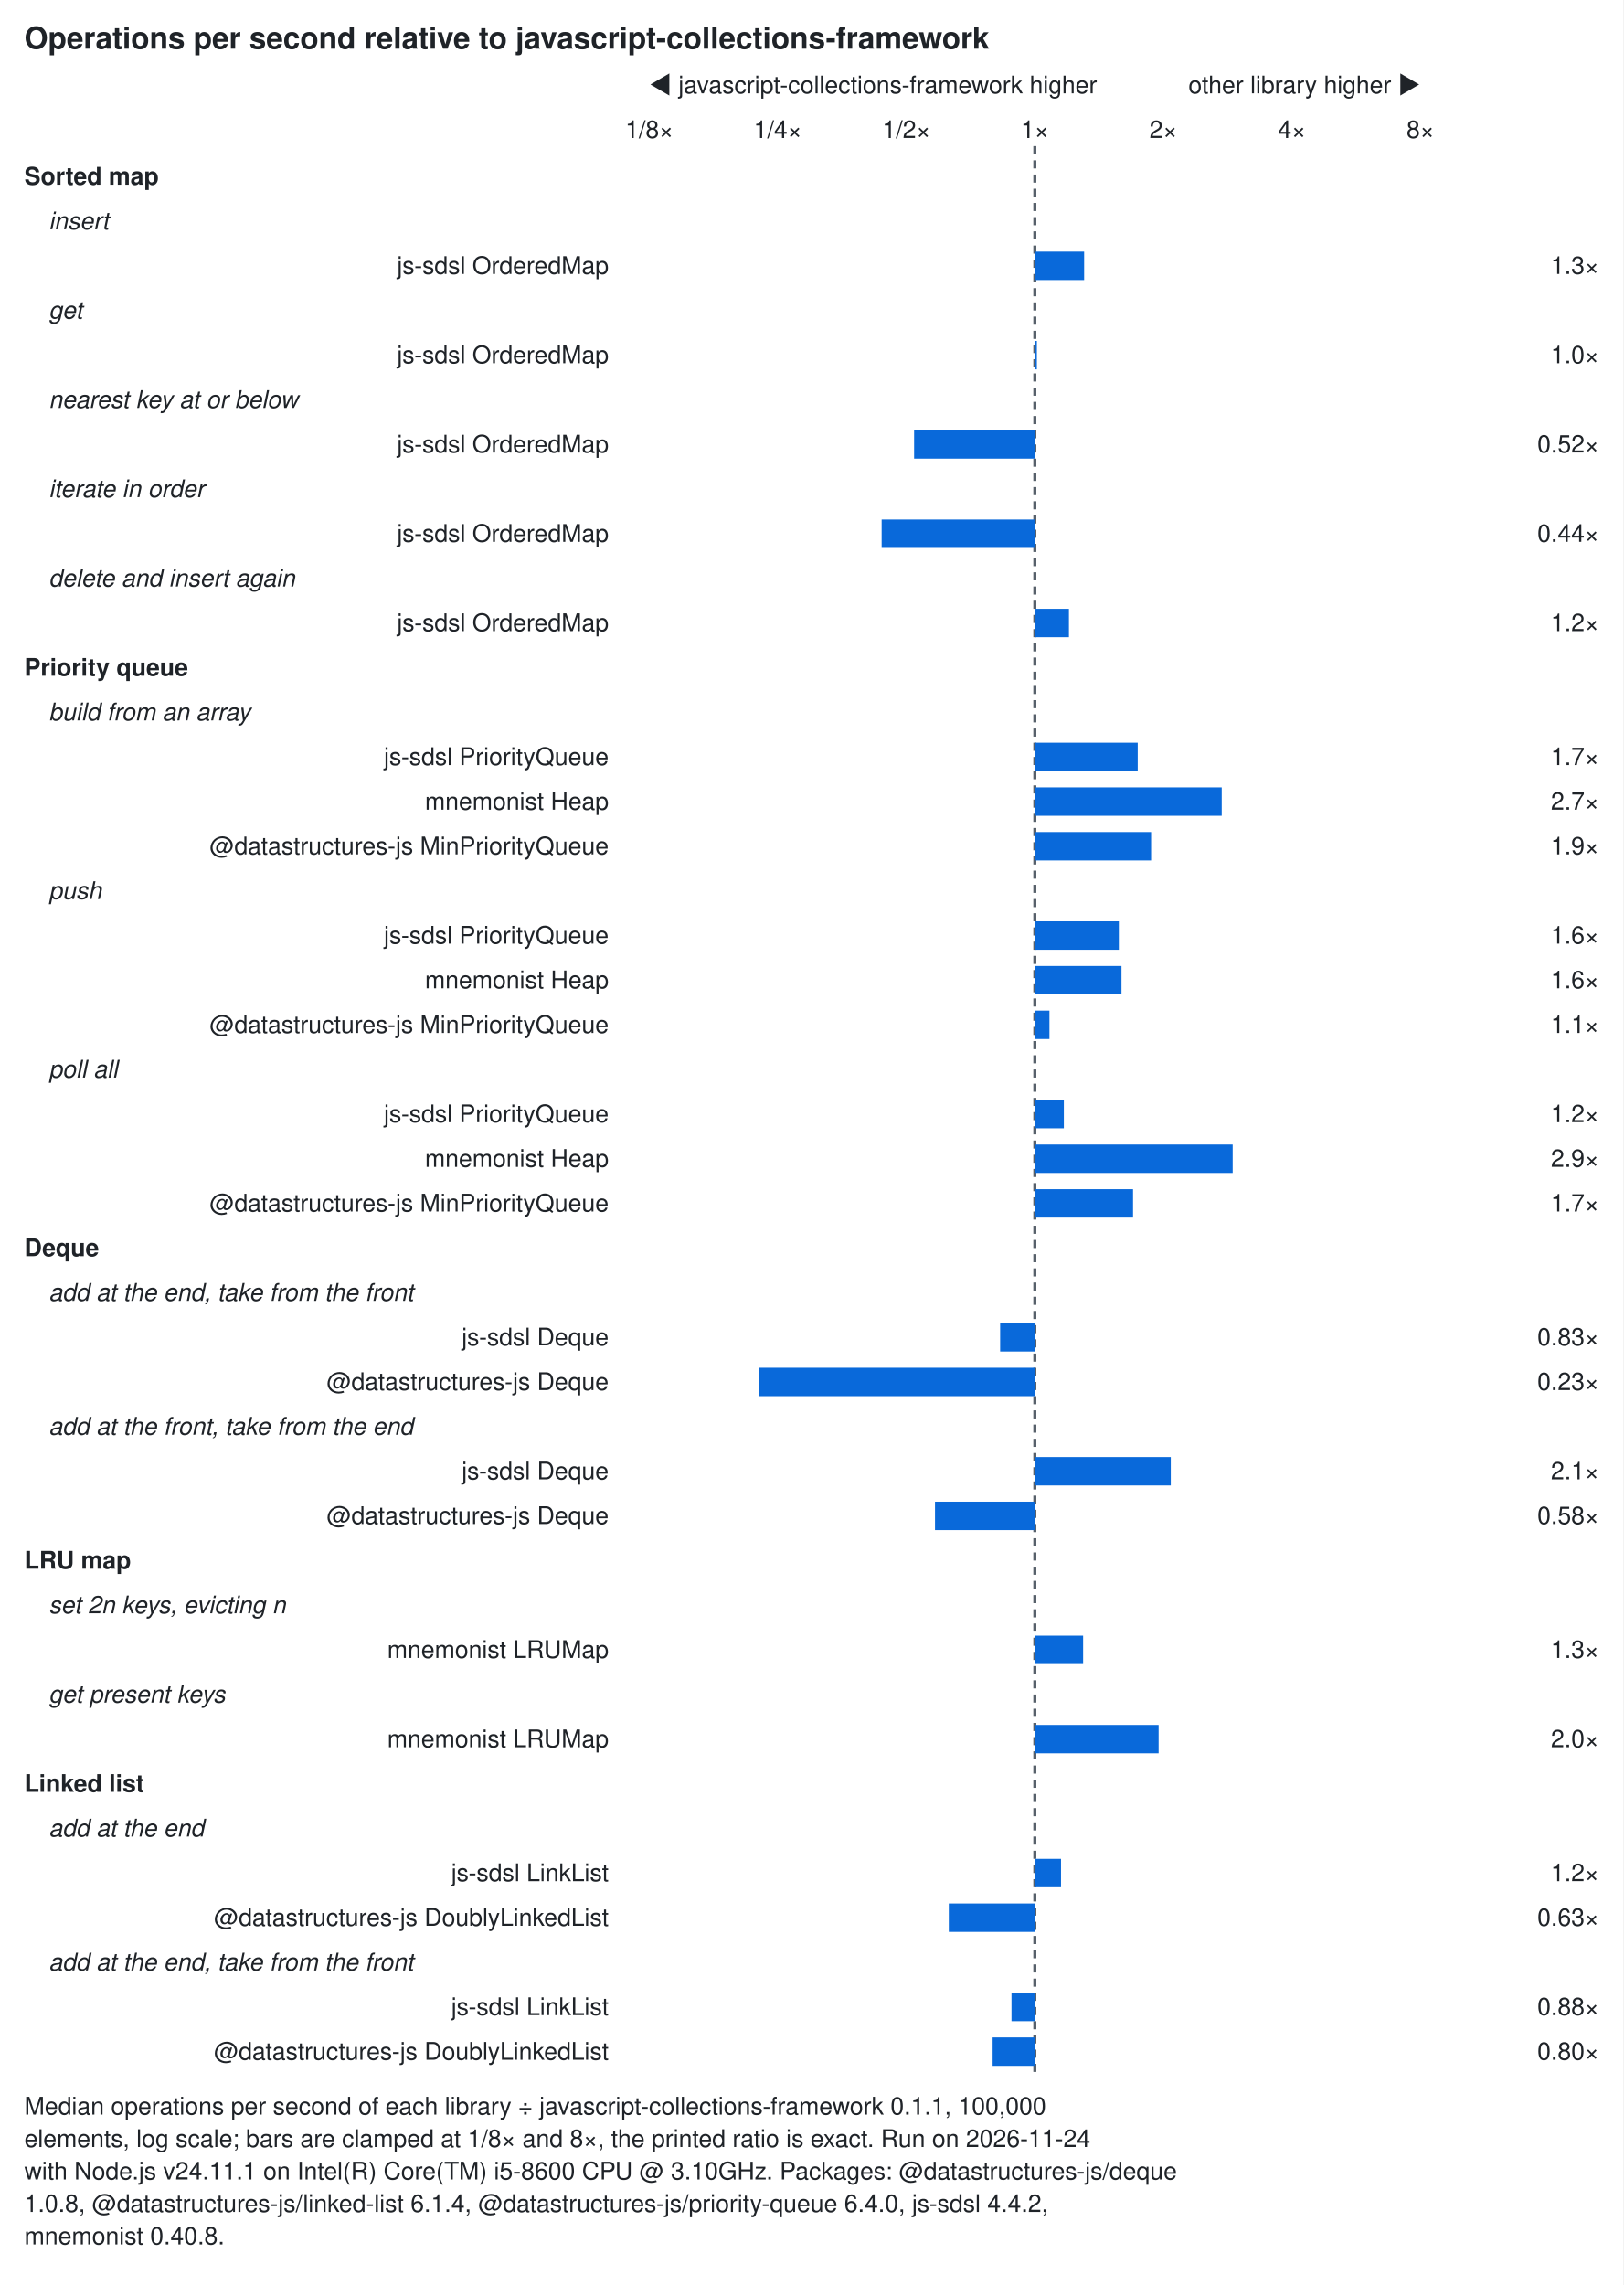
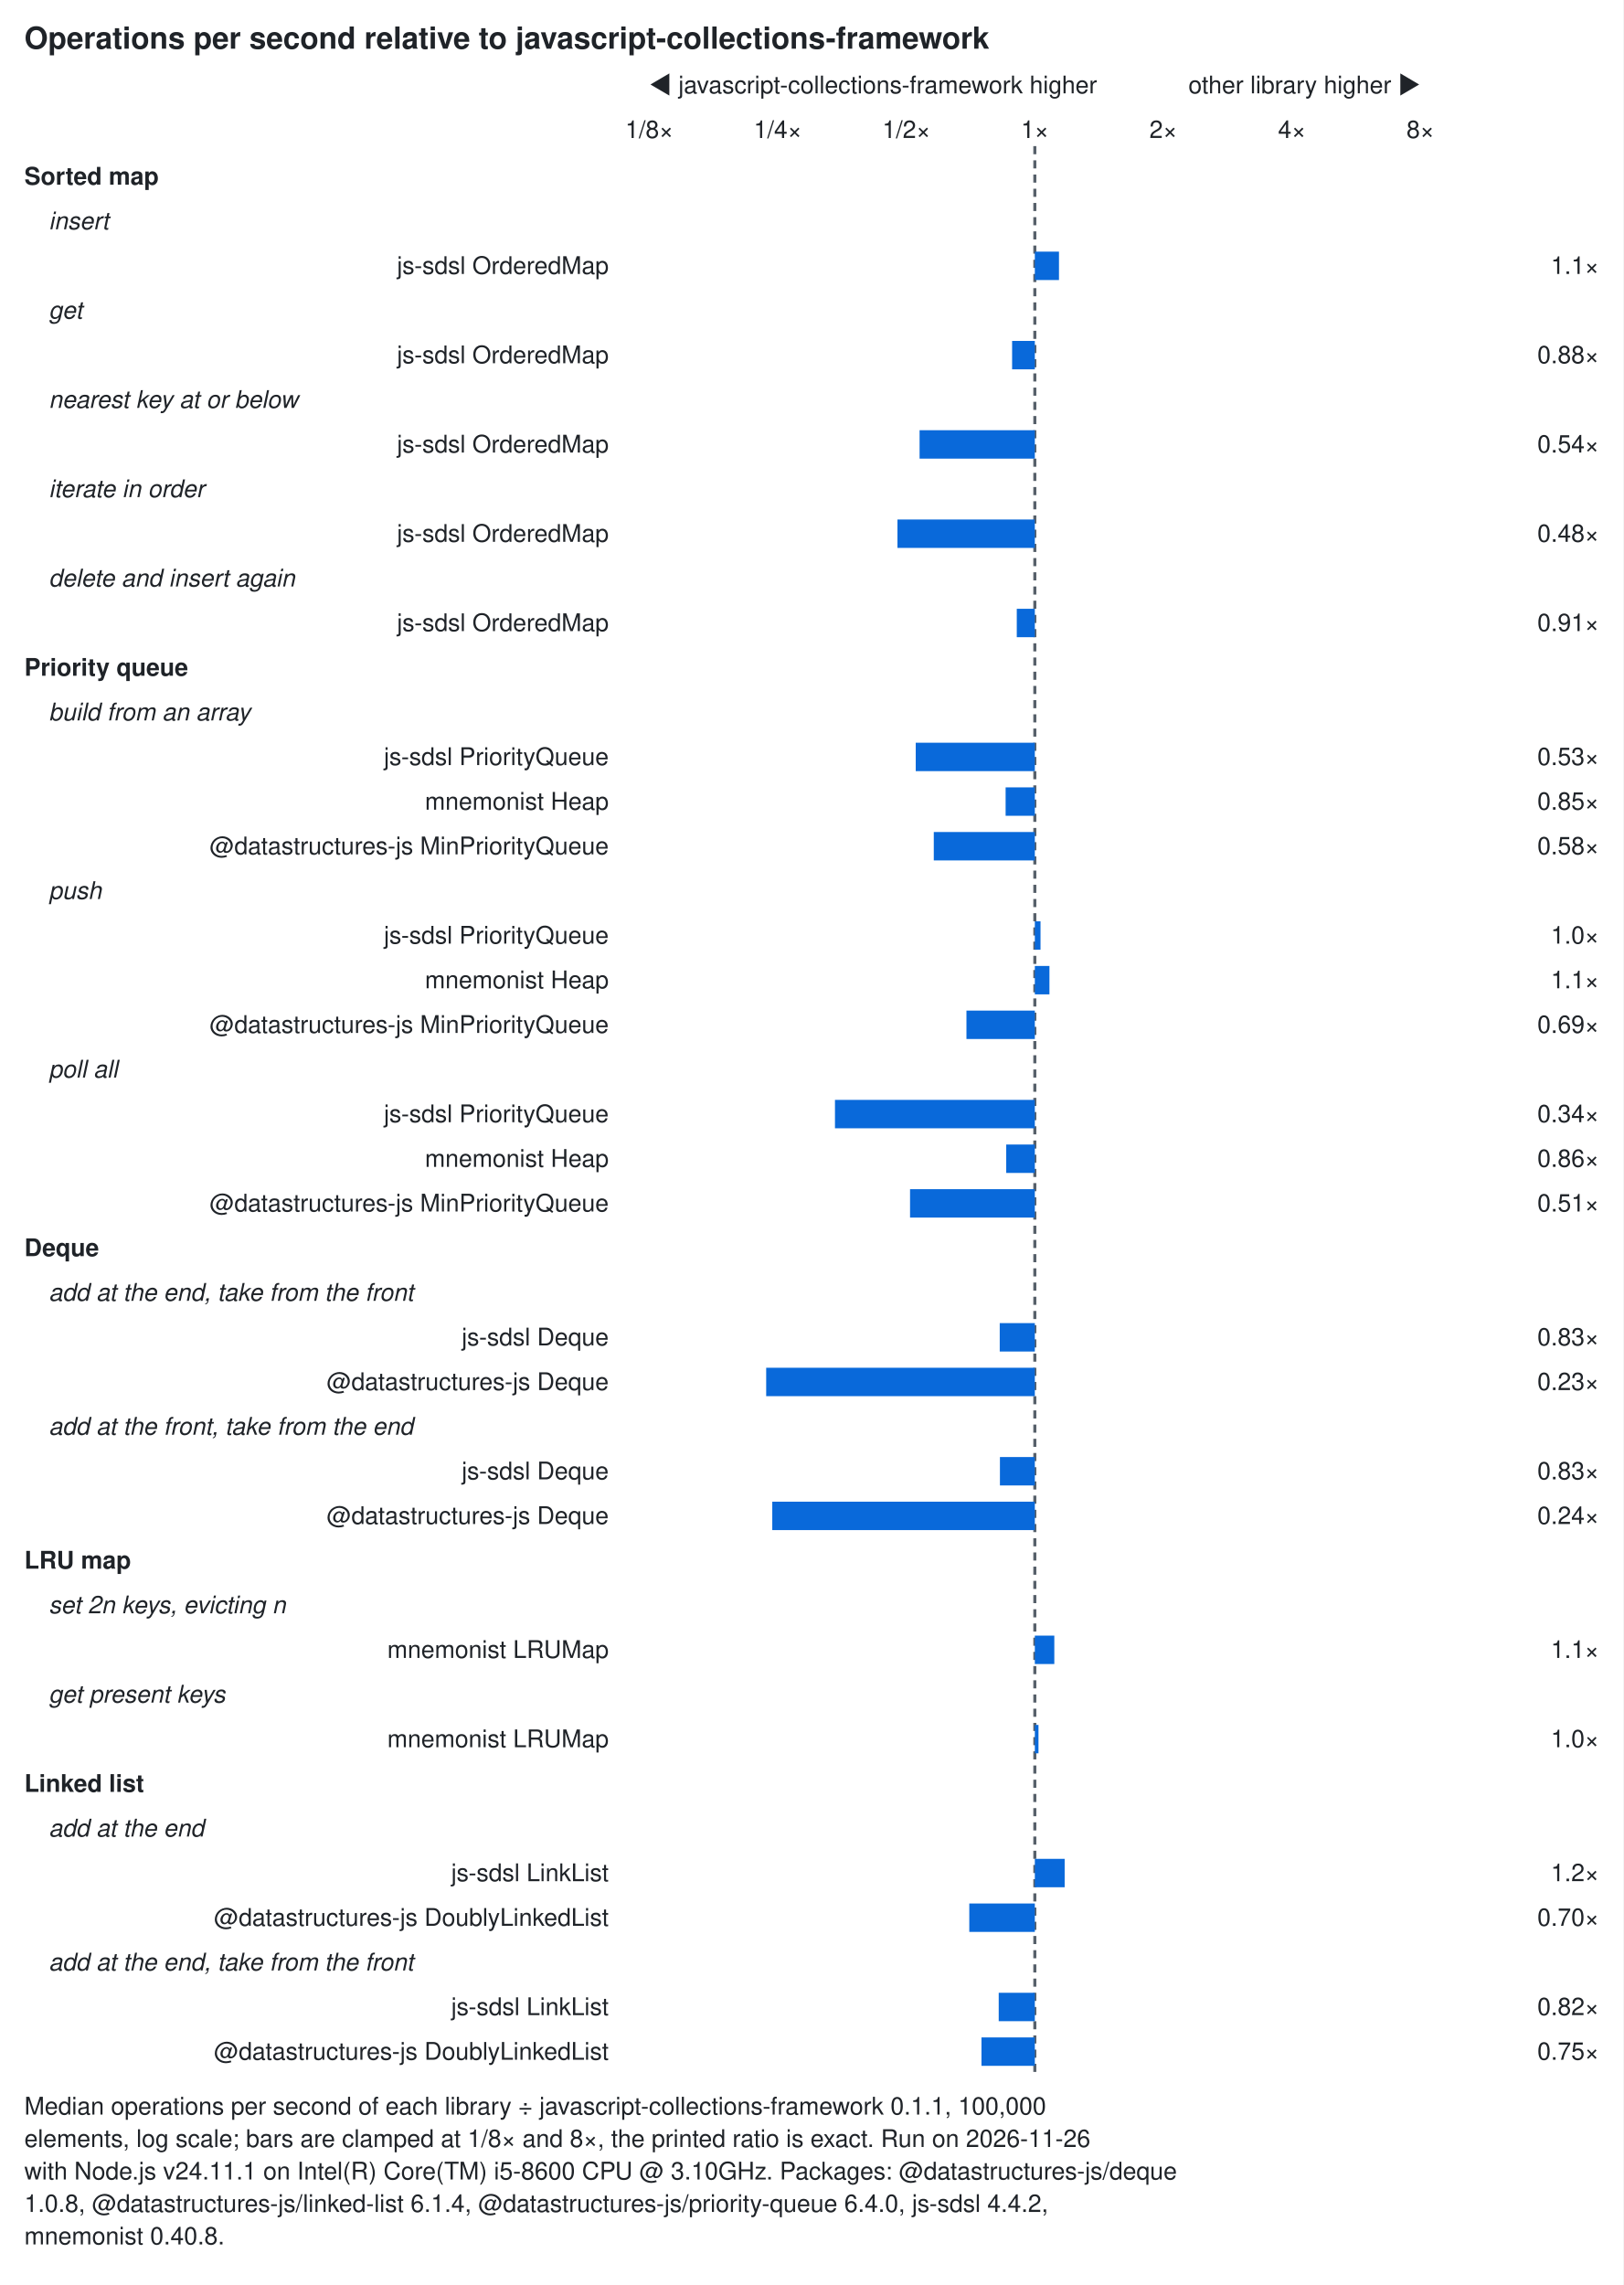
<svg xmlns="http://www.w3.org/2000/svg" width="800" height="1126" viewBox="0 0 800 1126" role="img" font-family="-apple-system, BlinkMacSystemFont, 'Segoe UI', Helvetica, Arial, sans-serif" font-size="12">
  <rect x="0" y="0" width="800" height="1126" fill="#ffffff" />
  <text x="12" y="24" fill="#1f2328" font-size="15" font-weight="bold">Operations per second relative to javascript-collections-framework</text>
  <text x="320.0" y="46" fill="#1f2328">◀ javascript-collections-framework higher</text>
  <text x="700.0" y="46" fill="#1f2328" text-anchor="end">other library higher ▶</text>
  <text x="320.0" y="68" fill="#1f2328" text-anchor="middle">1/8×</text>
  <text x="383.3" y="68" fill="#1f2328" text-anchor="middle">1/4×</text>
  <text x="446.7" y="68" fill="#1f2328" text-anchor="middle">1/2×</text>
  <text x="510.0" y="68" fill="#1f2328" text-anchor="middle">1×</text>
  <text x="573.3" y="68" fill="#1f2328" text-anchor="middle">2×</text>
  <text x="636.7" y="68" fill="#1f2328" text-anchor="middle">4×</text>
  <text x="700.0" y="68" fill="#1f2328" text-anchor="middle">8×</text>
  <line x1="510.0" y1="72" x2="510.0" y2="1022" stroke="#57606a" stroke-width="1.5" stroke-dasharray="4 3" />
  <text x="12" y="91" fill="#1f2328" font-weight="bold">Sorted map</text>
  <text x="24" y="113" fill="#1f2328" font-style="italic">insert</text>
  <text x="300" y="135" fill="#1f2328" text-anchor="end">js-sdsl OrderedMap</text>
-   <rect x="510.0" y="124" width="24.3" height="14" fill="#0969da" />
-   <text x="788" y="135" fill="#1f2328" text-anchor="end">1.3×</text>
+   <rect x="510.0" y="124" width="11.9" height="14" fill="#0969da" />
+   <text x="788" y="135" fill="#1f2328" text-anchor="end">1.1×</text>
  <text x="24" y="157" fill="#1f2328" font-style="italic">get</text>
  <text x="300" y="179" fill="#1f2328" text-anchor="end">js-sdsl OrderedMap</text>
-   <rect x="510.0" y="168" width="1.0" height="14" fill="#0969da" />
-   <text x="788" y="179" fill="#1f2328" text-anchor="end">1.0×</text>
+   <rect x="498.8" y="168" width="11.2" height="14" fill="#0969da" />
+   <text x="788" y="179" fill="#1f2328" text-anchor="end">0.88×</text>
  <text x="24" y="201" fill="#1f2328" font-style="italic">nearest key at or below</text>
  <text x="300" y="223" fill="#1f2328" text-anchor="end">js-sdsl OrderedMap</text>
-   <rect x="450.5" y="212" width="59.5" height="14" fill="#0969da" />
-   <text x="788" y="223" fill="#1f2328" text-anchor="end">0.52×</text>
+   <rect x="453.2" y="212" width="56.8" height="14" fill="#0969da" />
+   <text x="788" y="223" fill="#1f2328" text-anchor="end">0.54×</text>
  <text x="24" y="245" fill="#1f2328" font-style="italic">iterate in order</text>
  <text x="300" y="267" fill="#1f2328" text-anchor="end">js-sdsl OrderedMap</text>
-   <rect x="434.5" y="256" width="75.5" height="14" fill="#0969da" />
-   <text x="788" y="267" fill="#1f2328" text-anchor="end">0.44×</text>
+   <rect x="442.3" y="256" width="67.7" height="14" fill="#0969da" />
+   <text x="788" y="267" fill="#1f2328" text-anchor="end">0.48×</text>
  <text x="24" y="289" fill="#1f2328" font-style="italic">delete and insert again</text>
  <text x="300" y="311" fill="#1f2328" text-anchor="end">js-sdsl OrderedMap</text>
-   <rect x="510.0" y="300" width="16.8" height="14" fill="#0969da" />
-   <text x="788" y="311" fill="#1f2328" text-anchor="end">1.2×</text>
+   <rect x="501.1" y="300" width="8.9" height="14" fill="#0969da" />
+   <text x="788" y="311" fill="#1f2328" text-anchor="end">0.91×</text>
  <text x="12" y="333" fill="#1f2328" font-weight="bold">Priority queue</text>
  <text x="24" y="355" fill="#1f2328" font-style="italic">build from an array</text>
  <text x="300" y="377" fill="#1f2328" text-anchor="end">js-sdsl PriorityQueue</text>
-   <rect x="510.0" y="366" width="50.7" height="14" fill="#0969da" />
-   <text x="788" y="377" fill="#1f2328" text-anchor="end">1.7×</text>
+   <rect x="451.3" y="366" width="58.7" height="14" fill="#0969da" />
+   <text x="788" y="377" fill="#1f2328" text-anchor="end">0.53×</text>
  <text x="300" y="399" fill="#1f2328" text-anchor="end">mnemonist Heap</text>
-   <rect x="510.0" y="388" width="92.1" height="14" fill="#0969da" />
-   <text x="788" y="399" fill="#1f2328" text-anchor="end">2.7×</text>
+   <rect x="495.6" y="388" width="14.4" height="14" fill="#0969da" />
+   <text x="788" y="399" fill="#1f2328" text-anchor="end">0.85×</text>
  <text x="300" y="421" fill="#1f2328" text-anchor="end">@datastructures-js MinPriorityQueue</text>
-   <rect x="510.0" y="410" width="57.3" height="14" fill="#0969da" />
-   <text x="788" y="421" fill="#1f2328" text-anchor="end">1.9×</text>
+   <rect x="460.2" y="410" width="49.8" height="14" fill="#0969da" />
+   <text x="788" y="421" fill="#1f2328" text-anchor="end">0.58×</text>
  <text x="24" y="443" fill="#1f2328" font-style="italic">push</text>
  <text x="300" y="465" fill="#1f2328" text-anchor="end">js-sdsl PriorityQueue</text>
-   <rect x="510.0" y="454" width="41.4" height="14" fill="#0969da" />
-   <text x="788" y="465" fill="#1f2328" text-anchor="end">1.6×</text>
+   <rect x="510.0" y="454" width="2.8" height="14" fill="#0969da" />
+   <text x="788" y="465" fill="#1f2328" text-anchor="end">1.0×</text>
  <text x="300" y="487" fill="#1f2328" text-anchor="end">mnemonist Heap</text>
-   <rect x="510.0" y="476" width="42.7" height="14" fill="#0969da" />
-   <text x="788" y="487" fill="#1f2328" text-anchor="end">1.6×</text>
+   <rect x="510.0" y="476" width="7.2" height="14" fill="#0969da" />
+   <text x="788" y="487" fill="#1f2328" text-anchor="end">1.1×</text>
  <text x="300" y="509" fill="#1f2328" text-anchor="end">@datastructures-js MinPriorityQueue</text>
-   <rect x="510.0" y="498" width="7.2" height="14" fill="#0969da" />
-   <text x="788" y="509" fill="#1f2328" text-anchor="end">1.1×</text>
+   <rect x="476.3" y="498" width="33.7" height="14" fill="#0969da" />
+   <text x="788" y="509" fill="#1f2328" text-anchor="end">0.69×</text>
  <text x="24" y="531" fill="#1f2328" font-style="italic">poll all</text>
  <text x="300" y="553" fill="#1f2328" text-anchor="end">js-sdsl PriorityQueue</text>
-   <rect x="510.0" y="542" width="14.3" height="14" fill="#0969da" />
-   <text x="788" y="553" fill="#1f2328" text-anchor="end">1.2×</text>
+   <rect x="411.5" y="542" width="98.5" height="14" fill="#0969da" />
+   <text x="788" y="553" fill="#1f2328" text-anchor="end">0.34×</text>
  <text x="300" y="575" fill="#1f2328" text-anchor="end">mnemonist Heap</text>
-   <rect x="510.0" y="564" width="97.5" height="14" fill="#0969da" />
-   <text x="788" y="575" fill="#1f2328" text-anchor="end">2.9×</text>
+   <rect x="495.9" y="564" width="14.1" height="14" fill="#0969da" />
+   <text x="788" y="575" fill="#1f2328" text-anchor="end">0.86×</text>
  <text x="300" y="597" fill="#1f2328" text-anchor="end">@datastructures-js MinPriorityQueue</text>
-   <rect x="510.0" y="586" width="48.4" height="14" fill="#0969da" />
-   <text x="788" y="597" fill="#1f2328" text-anchor="end">1.7×</text>
+   <rect x="448.5" y="586" width="61.5" height="14" fill="#0969da" />
+   <text x="788" y="597" fill="#1f2328" text-anchor="end">0.51×</text>
  <text x="12" y="619" fill="#1f2328" font-weight="bold">Deque</text>
  <text x="24" y="641" fill="#1f2328" font-style="italic">add at the end, take from the front</text>
  <text x="300" y="663" fill="#1f2328" text-anchor="end">js-sdsl Deque</text>
-   <rect x="492.9" y="652" width="17.1" height="14" fill="#0969da" />
+   <rect x="492.7" y="652" width="17.3" height="14" fill="#0969da" />
  <text x="788" y="663" fill="#1f2328" text-anchor="end">0.83×</text>
  <text x="300" y="685" fill="#1f2328" text-anchor="end">@datastructures-js Deque</text>
-   <rect x="373.9" y="674" width="136.1" height="14" fill="#0969da" />
+   <rect x="377.6" y="674" width="132.4" height="14" fill="#0969da" />
  <text x="788" y="685" fill="#1f2328" text-anchor="end">0.23×</text>
  <text x="24" y="707" fill="#1f2328" font-style="italic">add at the front, take from the end</text>
  <text x="300" y="729" fill="#1f2328" text-anchor="end">js-sdsl Deque</text>
-   <rect x="510.0" y="718" width="67.0" height="14" fill="#0969da" />
-   <text x="788" y="729" fill="#1f2328" text-anchor="end">2.1×</text>
+   <rect x="492.8" y="718" width="17.2" height="14" fill="#0969da" />
+   <text x="788" y="729" fill="#1f2328" text-anchor="end">0.83×</text>
  <text x="300" y="751" fill="#1f2328" text-anchor="end">@datastructures-js Deque</text>
-   <rect x="460.8" y="740" width="49.2" height="14" fill="#0969da" />
-   <text x="788" y="751" fill="#1f2328" text-anchor="end">0.58×</text>
+   <rect x="380.6" y="740" width="129.4" height="14" fill="#0969da" />
+   <text x="788" y="751" fill="#1f2328" text-anchor="end">0.24×</text>
  <text x="12" y="773" fill="#1f2328" font-weight="bold">LRU map</text>
  <text x="24" y="795" fill="#1f2328" font-style="italic">set 2n keys, evicting n</text>
  <text x="300" y="817" fill="#1f2328" text-anchor="end">mnemonist LRUMap</text>
-   <rect x="510.0" y="806" width="23.8" height="14" fill="#0969da" />
-   <text x="788" y="817" fill="#1f2328" text-anchor="end">1.3×</text>
+   <rect x="510.0" y="806" width="9.6" height="14" fill="#0969da" />
+   <text x="788" y="817" fill="#1f2328" text-anchor="end">1.1×</text>
  <text x="24" y="839" fill="#1f2328" font-style="italic">get present keys</text>
  <text x="300" y="861" fill="#1f2328" text-anchor="end">mnemonist LRUMap</text>
-   <rect x="510.0" y="850" width="61.0" height="14" fill="#0969da" />
-   <text x="788" y="861" fill="#1f2328" text-anchor="end">2.0×</text>
+   <rect x="510.0" y="850" width="1.8" height="14" fill="#0969da" />
+   <text x="788" y="861" fill="#1f2328" text-anchor="end">1.0×</text>
  <text x="12" y="883" fill="#1f2328" font-weight="bold">Linked list</text>
  <text x="24" y="905" fill="#1f2328" font-style="italic">add at the end</text>
  <text x="300" y="927" fill="#1f2328" text-anchor="end">js-sdsl LinkList</text>
-   <rect x="510.0" y="916" width="12.9" height="14" fill="#0969da" />
+   <rect x="510.0" y="916" width="14.7" height="14" fill="#0969da" />
  <text x="788" y="927" fill="#1f2328" text-anchor="end">1.2×</text>
  <text x="300" y="949" fill="#1f2328" text-anchor="end">@datastructures-js DoublyLinkedList</text>
-   <rect x="467.6" y="938" width="42.4" height="14" fill="#0969da" />
-   <text x="788" y="949" fill="#1f2328" text-anchor="end">0.63×</text>
+   <rect x="477.7" y="938" width="32.3" height="14" fill="#0969da" />
+   <text x="788" y="949" fill="#1f2328" text-anchor="end">0.70×</text>
  <text x="24" y="971" fill="#1f2328" font-style="italic">add at the end, take from the front</text>
  <text x="300" y="993" fill="#1f2328" text-anchor="end">js-sdsl LinkList</text>
-   <rect x="498.5" y="982" width="11.5" height="14" fill="#0969da" />
-   <text x="788" y="993" fill="#1f2328" text-anchor="end">0.88×</text>
+   <rect x="492.2" y="982" width="17.8" height="14" fill="#0969da" />
+   <text x="788" y="993" fill="#1f2328" text-anchor="end">0.82×</text>
  <text x="300" y="1015" fill="#1f2328" text-anchor="end">@datastructures-js DoublyLinkedList</text>
-   <rect x="489.2" y="1004" width="20.8" height="14" fill="#0969da" />
-   <text x="788" y="1015" fill="#1f2328" text-anchor="end">0.80×</text>
+   <rect x="483.7" y="1004" width="26.3" height="14" fill="#0969da" />
+   <text x="788" y="1015" fill="#1f2328" text-anchor="end">0.75×</text>
  <text x="12" y="1042" fill="#1f2328">Median operations per second of each library ÷ javascript-collections-framework 0.1.1, 100,000</text>
-   <text x="12" y="1058" fill="#1f2328">elements, log scale; bars are clamped at 1/8× and 8×, the printed ratio is exact. Run on 2026-11-24</text>
+   <text x="12" y="1058" fill="#1f2328">elements, log scale; bars are clamped at 1/8× and 8×, the printed ratio is exact. Run on 2026-11-26</text>
  <text x="12" y="1074" fill="#1f2328">with Node.js v24.11.1 on Intel(R) Core(TM) i5-8600 CPU @ 3.10GHz. Packages: @datastructures-js/deque</text>
  <text x="12" y="1090" fill="#1f2328">1.0.8, @datastructures-js/linked-list 6.1.4, @datastructures-js/priority-queue 6.4.0, js-sdsl 4.4.2,</text>
  <text x="12" y="1106" fill="#1f2328">mnemonist 0.40.8.</text>
</svg>
